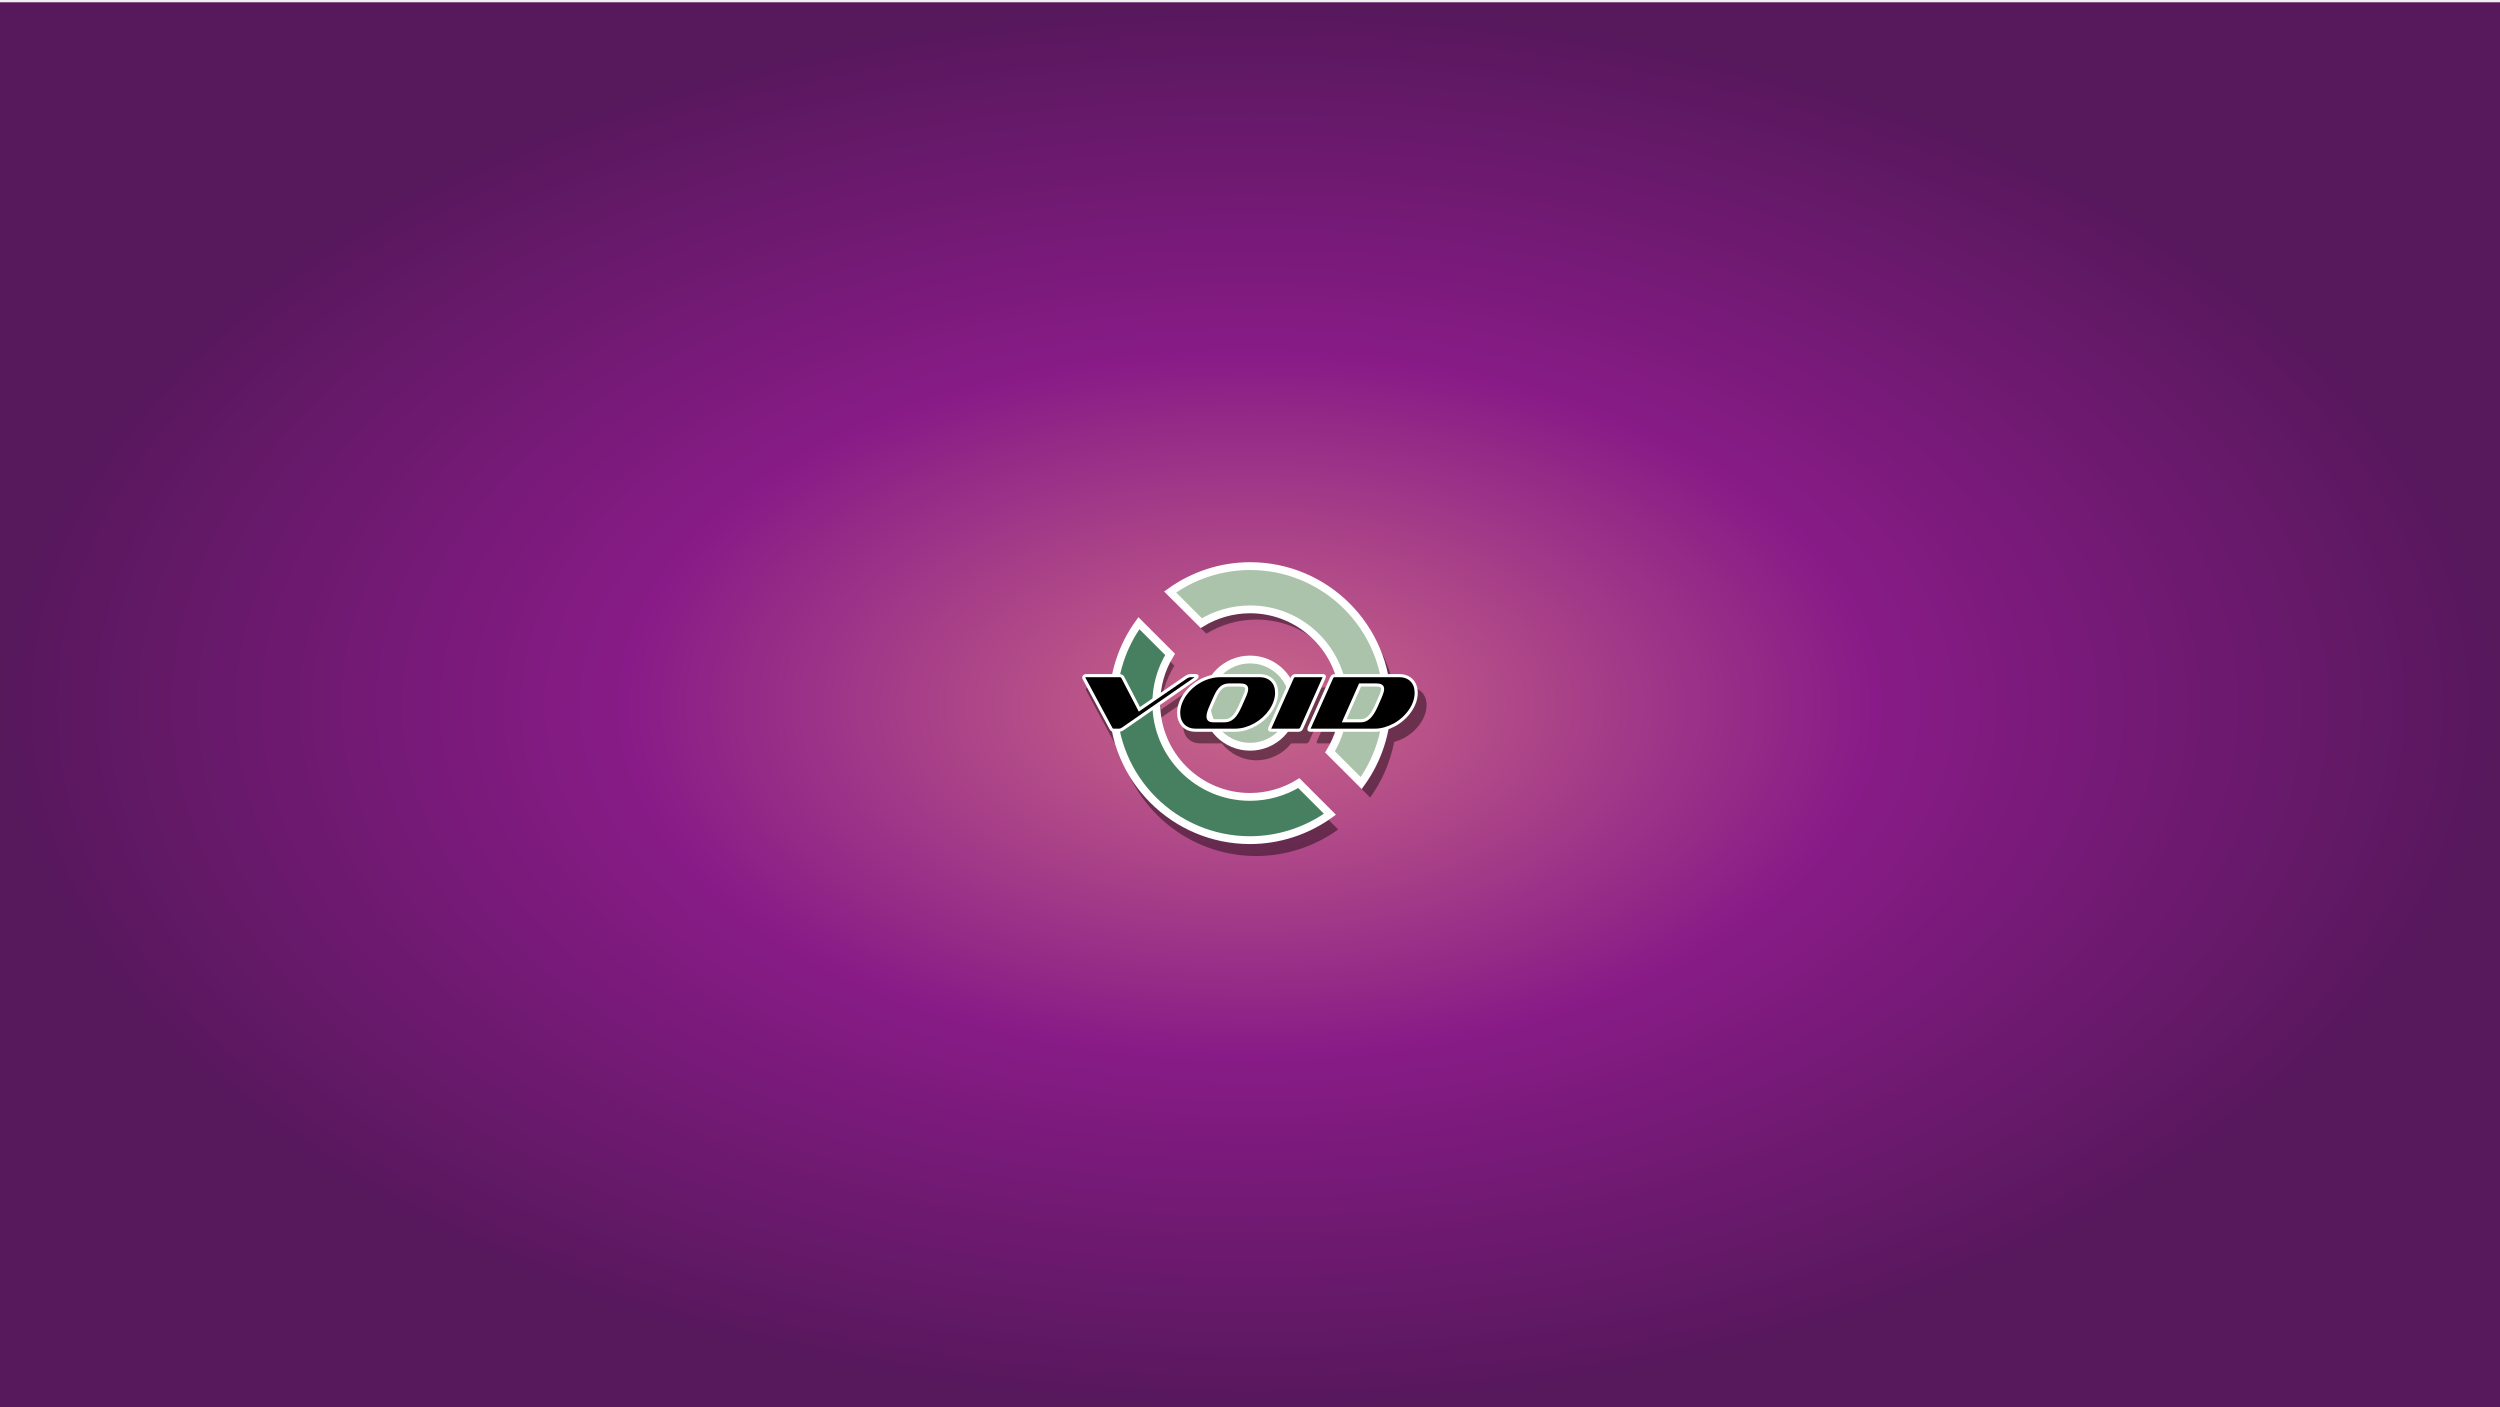
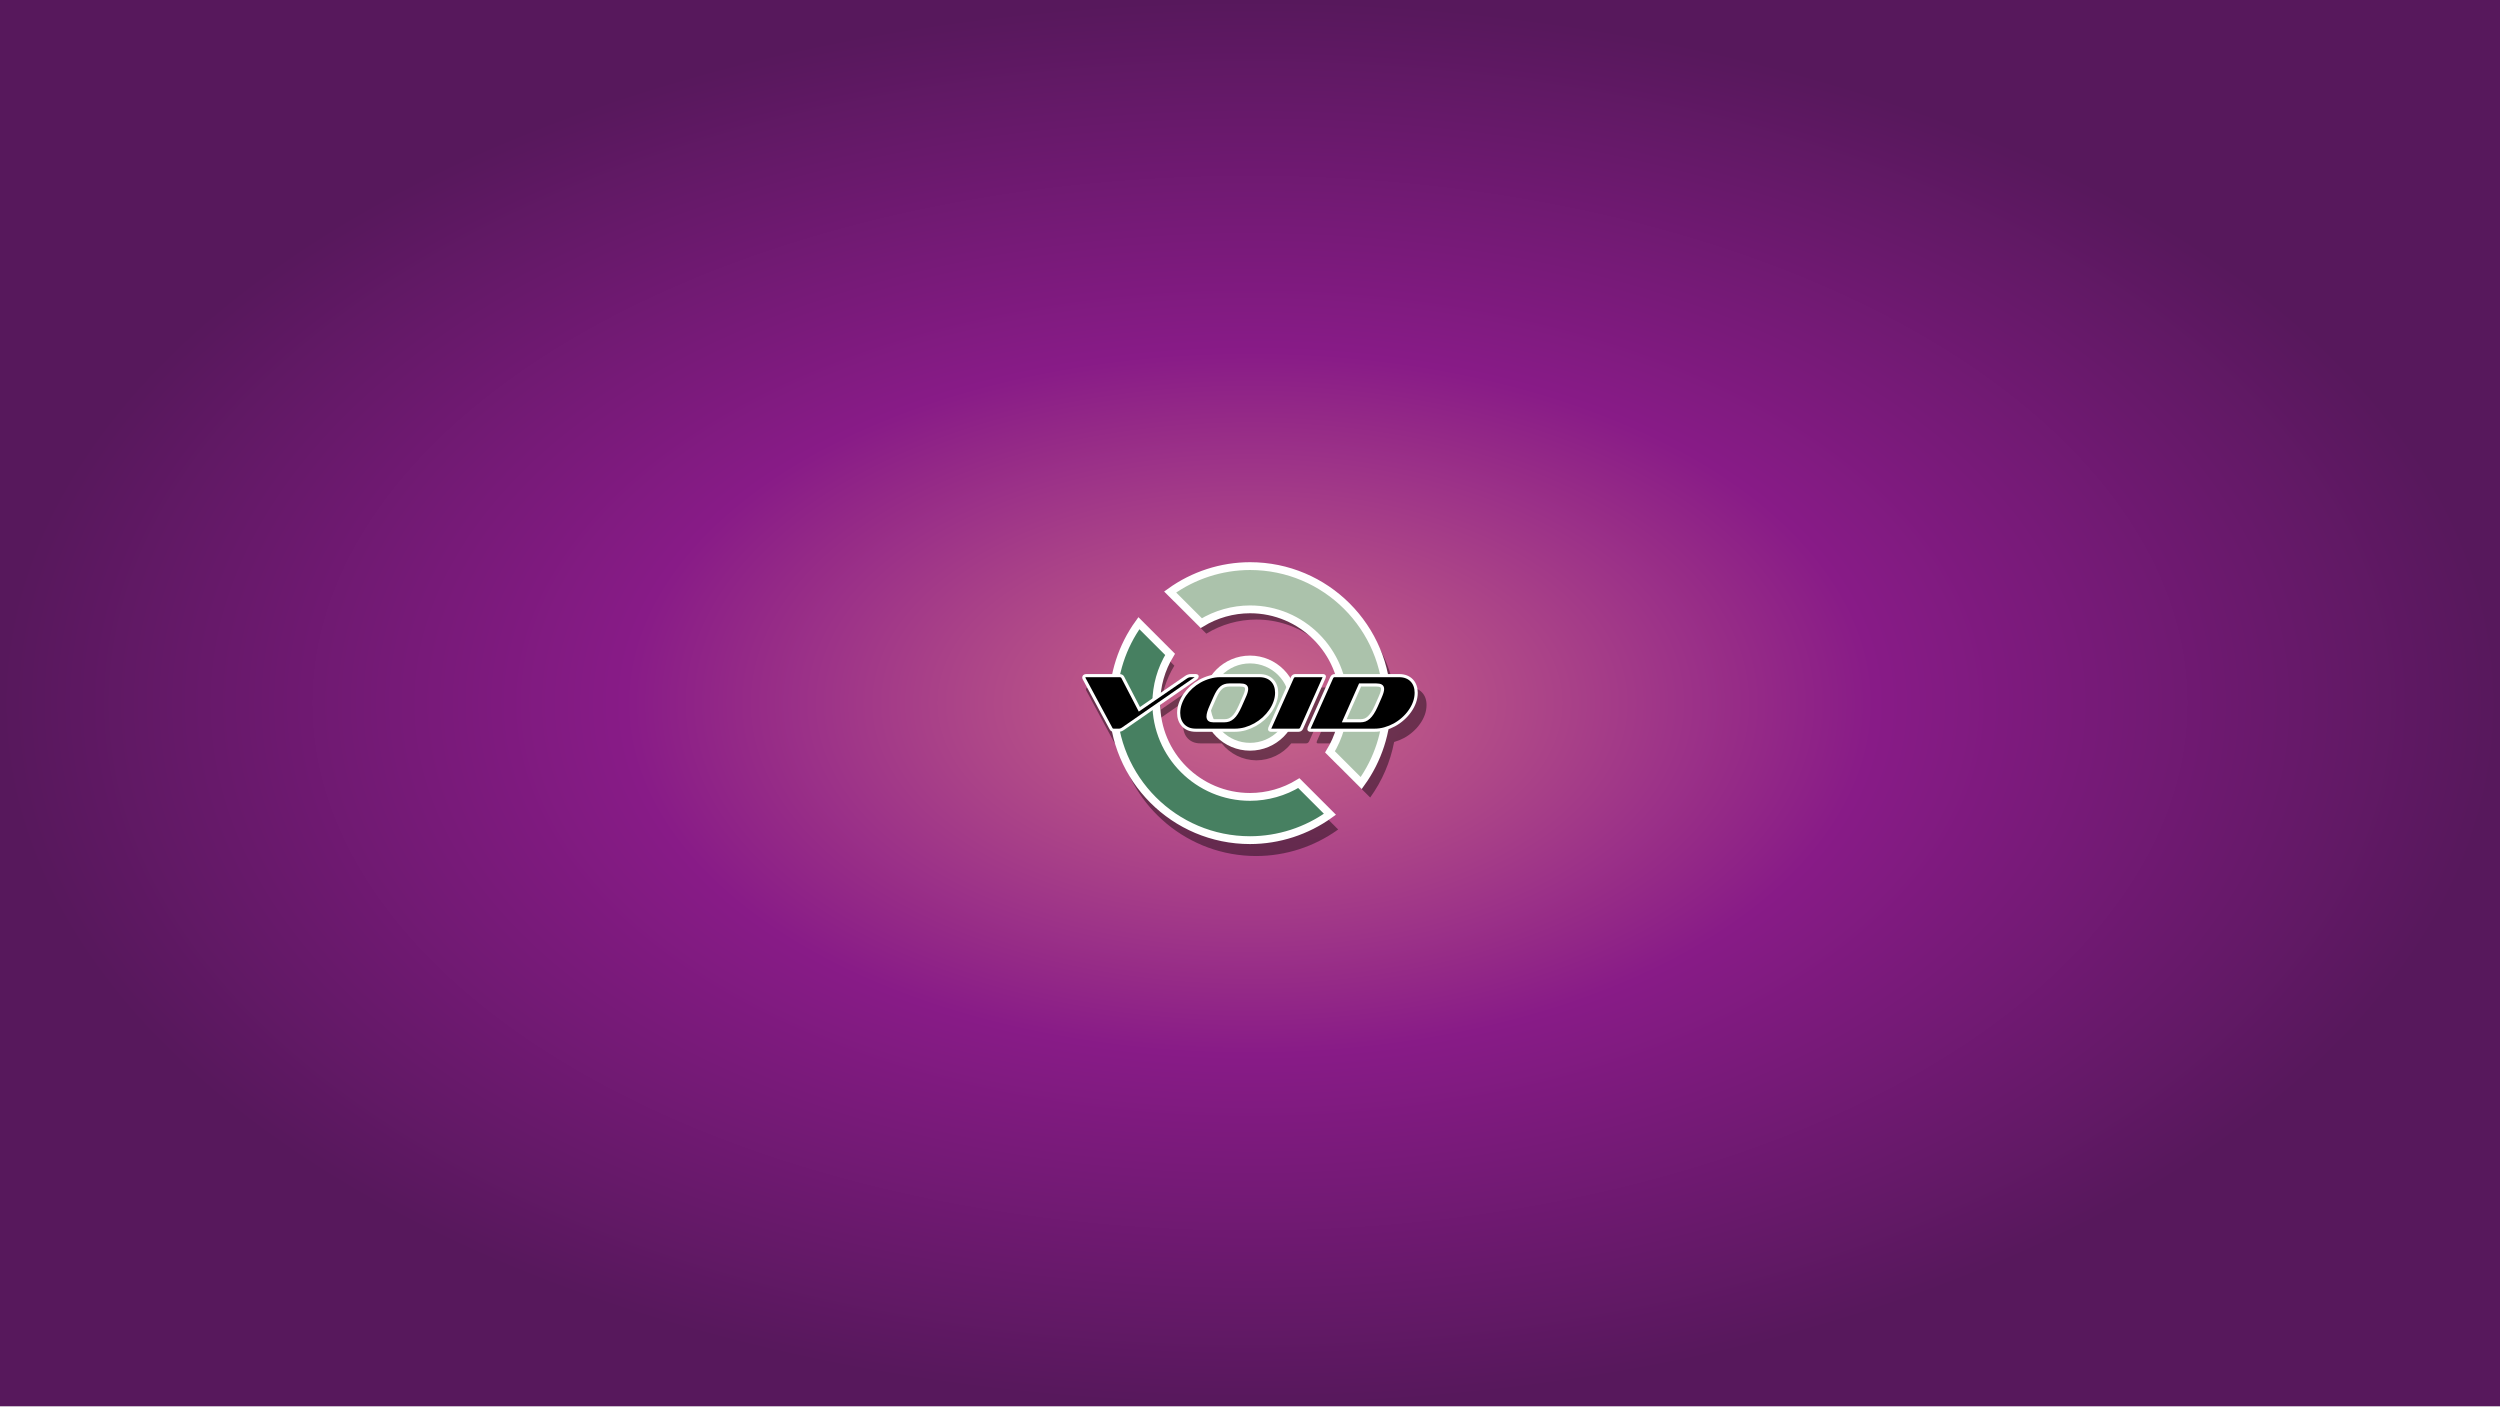
<svg xmlns="http://www.w3.org/2000/svg" xmlns:xlink="http://www.w3.org/1999/xlink" width="1920" height="1080" viewBox="0 0 1920 1080" version="1.1" id="svg1" xml:space="preserve">
  <defs id="defs1">
    <linearGradient id="linearGradient1">
      <stop style="stop-color:#cb6889;stop-opacity:1;" offset="0" id="stop1" />
      <stop style="stop-color:#881b87;stop-opacity:1;" offset="0.5" id="stop14" />
      <stop style="stop-color:#57185c;stop-opacity:1;" offset="1" id="stop2" />
    </linearGradient>
-     <radialGradient xlink:href="#linearGradient1" id="radialGradient2" cx="960" cy="541.758" fx="960" fy="541.758" r="960" gradientTransform="matrix(1,0,0,0.5625,0,237.0192)" gradientUnits="userSpaceOnUse" />
+     <radialGradient xlink:href="#linearGradient1" id="radialGradient2" cx="960" cy="541.758" fx="960" fy="541.758" r="960" gradientTransform="matrix(1,0,0,0.5625,0,235.261)" gradientUnits="userSpaceOnUse" />
  </defs>
-   <rect style="fill:url(#radialGradient2)" id="rect1" width="1920" height="1080" x="0" y="1.758" />
+   <rect style="fill:url(#radialGradient2)" id="rect1" width="1920" height="1080" x="0" y="0" />
  <path id="path7" style="display:inline;fill:#000000;fill-opacity:0.425;stroke:none;stroke-width:6.148;stroke-dasharray:none;stroke-opacity:0.42" d="m 964.835,441.772 c -22.576,0.048 -44.567,7.18 -62.874,20.391 l 24.494,24.492 c 11.556,-7.069 24.833,-10.82 38.379,-10.843 33.222,-7e-5 61.31,21.957 70.561,52.148 h -3.935 c -1.092,0 -1.89,0.545 -2.394,1.637 l -17.702,39.622 c -0.126,0.378 -0.188,0.693 -0.188,0.945 0,0.504 0.377,0.756 1.133,0.756 h 23.081 c -1.813,5.952 -4.347,11.688 -7.627,17.043 l 24.538,24.538 c 9.215,-12.78 15.456,-27.356 18.406,-42.668 0.062,-0.017 0.124,-0.028 0.186,-0.046 2.646,-0.756 5.165,-1.786 7.559,-3.088 2.436,-1.344 4.683,-2.939 6.74,-4.787 2.1,-1.848 3.906,-3.864 5.418,-6.048 1.554,-2.184 2.772,-4.493 3.654,-6.929 0.882,-2.478 1.323,-4.997 1.323,-7.559 0,-1.932 -0.295,-3.718 -0.883,-5.356 -0.588,-1.638 -1.45,-3.043 -2.584,-4.219 -1.134,-1.218 -2.541,-2.164 -4.221,-2.836 -1.68,-0.672 -3.61,-1.007 -5.794,-1.007 h -11.618 C 1060.471,478.779 1016.977,441.772 964.835,441.772 Z m -87.466,44.932 c -8.931,12.387 -15.068,26.461 -18.124,41.257 h -23.215 c -0.714,0 -1.239,0.146 -1.575,0.44 -0.294,0.252 -0.442,0.589 -0.442,1.009 v 0.376 c 0,0.126 0.042,0.232 0.126,0.316 l 21.292,39.56 c 0.21,0.42 0.485,0.735 0.821,0.945 0.336,0.21 0.797,0.314 1.385,0.314 h 1.485 c 9.896,49.342 53.459,86.513 105.714,86.513 22.576,-0.048 44.567,-7.18 62.874,-20.391 l -24.492,-24.492 c -11.556,7.069 -24.835,10.82 -38.381,10.843 -40.087,8e-5 -72.684,-31.971 -73.741,-71.803 l 31.111,-21.552 c 0.672,-0.546 1.007,-1.007 1.007,-1.385 0,-0.462 -0.273,-0.692 -0.819,-0.692 h -4.095 c -1.344,0 -2.625,0.419 -3.843,1.259 l -23.249,15.993 c 0.745,-12.006 4.395,-23.674 10.701,-33.97 z m 87.45,28.569 a 34.33,34.33 0 0 0 -26.419,12.848 c -1.812,0.181 -3.6,0.515 -5.358,1.037 -2.688,0.756 -5.249,1.804 -7.685,3.148 -2.394,1.344 -4.621,2.941 -6.678,4.789 -2.016,1.848 -3.78,3.862 -5.292,6.046 -1.47,2.184 -2.624,4.473 -3.464,6.867 -0.84,2.394 -1.259,4.829 -1.259,7.307 0,1.932 0.293,3.738 0.881,5.418 0.588,1.638 1.45,3.067 2.584,4.285 1.134,1.218 2.541,2.184 4.221,2.898 1.68,0.672 3.61,1.007 5.794,1.007 h 16.131 a 34.33,34.33 0 0 0 26.546,13.013 34.33,34.33 0 0 0 26.872,-13.013 h 11.382 c 1.092,0 1.889,-0.567 2.393,-1.701 l 17.638,-39.622 c 0.168,-0.294 0.252,-0.567 0.252,-0.819 0,-0.546 -0.399,-0.819 -1.197,-0.819 h -21.67 c -1.092,0 -1.89,0.545 -2.394,1.637 l -2.322,5.195 a 34.33,34.33 0 0 0 -30.954,-19.521 z m -32.934,43.767 a 34.33,34.33 0 0 0 1.683,4.063 c -0.263,-0.104 -0.507,-0.223 -0.716,-0.37 -0.714,-0.546 -1.071,-1.428 -1.071,-2.646 0,-0.311 0.057,-0.683 0.104,-1.047 z" />
  <g id="g20" transform="translate(832.0168,434.7651)" style="display:inline;stroke:none;stroke-width:2;stroke-dasharray:none;stroke-opacity:1">
    <g id="g15" style="stroke:#ffffff;stroke-width:6;stroke-dasharray:none;stroke-opacity:1">
      <path d="M 128.017,0 C 105.985,0.047 84.523,7.007 66.658,19.9 l 23.903,23.903 c 11.277,-6.899 24.236,-10.56 37.456,-10.582 39.772,-7.9e-5 72.014,32.242 72.014,72.014 -0.032,13.215 -3.7,26.167 -10.602,37.437 l 23.948,23.948 c 12.889,-17.876 19.84,-39.347 19.874,-61.385 C 233.252,47.115 186.136,0 128.017,0 Z" fill="#abc2ab" id="path14" style="stroke:#ffffff;stroke-width:6;stroke-dasharray:none;stroke-opacity:1" />
      <path d="m 189.376,190.57 -23.903,-23.903 c -11.277,6.899 -24.236,10.56 -37.456,10.582 -39.772,8e-5 -72.014,-32.242 -72.014,-72.014 0.032,-13.215 3.7,-26.167 10.602,-37.437 L 42.656,43.85 C 29.767,61.726 22.816,83.197 22.782,105.235 c 0,58.12 47.115,105.235 105.235,105.235 22.032,-0.047 43.493,-7.007 61.359,-19.9 z" fill="#478061" id="path15" style="stroke:#ffffff;stroke-width:6;stroke-dasharray:none;stroke-opacity:1" />
      <circle fill="#abc2ab" cx="128" cy="105.235" r="33.503" id="circle15" style="stroke:#ffffff;stroke-width:6;stroke-dasharray:none;stroke-opacity:1" />
    </g>
    <g id="g19" style="stroke:#ffffff;stroke-width:2.4;stroke-dasharray:none;stroke-opacity:1">
      <path d="m 30.592,124.81 c -1.148,0.82 -2.193,1.23 -3.135,1.23 h -4.057 c -0.574,0 -1.025,-0.102 -1.352,-0.307 -0.328,-0.205 -0.594,-0.512 -0.799,-0.922 L 0.468,86.203 C 0.386,86.121 0.345,86.019 0.345,85.896 v -0.369 c 0,-0.41 0.143,-0.738 0.43,-0.984 C 1.104,84.256 1.616,84.113 2.313,84.113 H 27.58 c 1.352,0 2.234,0.41 2.643,1.23 L 43.01,109.995 78.851,85.342 c 1.189,-0.82 2.439,-1.23 3.75,-1.23 h 3.996 c 0.533,0 0.799,0.225 0.799,0.676 0,0.369 -0.328,0.82 -0.984,1.352 z" fill="#000000" id="path16" style="stroke:#ffffff;stroke-width:2.4;stroke-dasharray:none;stroke-opacity:1" />
      <path d="m 86.353,126.04 c -2.131,0 -4.016,-0.328 -5.656,-0.984 -1.639,-0.697 -3.012,-1.639 -4.119,-2.828 -1.107,-1.189 -1.947,-2.582 -2.521,-4.18 -0.574,-1.639 -0.861,-3.402 -0.861,-5.287 0,-2.418 0.41,-4.795 1.23,-7.131 0.82,-2.336 1.947,-4.57 3.381,-6.701 1.475,-2.131 3.197,-4.098 5.164,-5.902 2.008,-1.803 4.18,-3.361 6.517,-4.672 2.377,-1.311 4.877,-2.336 7.5,-3.074 2.623,-0.779 5.307,-1.168 8.053,-1.168 h 30.123 c 2.172,0 4.078,0.328 5.717,0.984 1.68,0.656 3.074,1.578 4.18,2.766 1.107,1.148 1.947,2.521 2.521,4.119 0.574,1.598 0.861,3.34 0.861,5.226 0,2.418 -0.43,4.816 -1.291,7.193 -0.82,2.336 -1.967,4.57 -3.443,6.701 -1.475,2.131 -3.217,4.119 -5.226,5.963 -2.008,1.803 -4.201,3.381 -6.578,4.734 -2.377,1.312 -4.877,2.357 -7.5,3.135 -2.623,0.738 -5.266,1.107 -7.93,1.107 z m 37.009,-25.144 c 1.352,-2.869 2.029,-5.021 2.029,-6.455 0,-1.189 -0.43,-2.008 -1.291,-2.459 -0.82,-0.451 -2.049,-0.676 -3.689,-0.676 h -8.361 c -1.189,0 -2.295,0.164 -3.32,0.492 -0.984,0.287 -1.906,0.799 -2.766,1.537 -0.861,0.738 -1.701,1.721 -2.521,2.951 -0.779,1.23 -1.578,2.766 -2.398,4.611 l -2.951,6.701 c -1.557,3.484 -2.336,6.107 -2.336,7.869 0,1.189 0.348,2.049 1.045,2.582 0.697,0.492 1.701,0.738 3.012,0.738 h 8.422 c 1.271,0 2.439,-0.184 3.504,-0.553 1.066,-0.41 2.09,-1.045 3.074,-1.906 0.984,-0.861 1.926,-2.008 2.828,-3.443 0.902,-1.434 1.824,-3.197 2.766,-5.287 z" fill="#000000" id="path17" style="stroke:#ffffff;stroke-width:2.4;stroke-dasharray:none;stroke-opacity:1" />
      <path d="m 144.123,126.04 c -0.738,0 -1.107,-0.246 -1.107,-0.738 0,-0.246 0.061,-0.553 0.184,-0.922 l 17.275,-38.669 c 0.492,-1.066 1.271,-1.598 2.336,-1.598 h 21.148 c 0.779,0 1.168,0.266 1.168,0.799 0,0.246 -0.082,0.512 -0.246,0.799 L 167.668,124.38 c -0.492,1.107 -1.271,1.66 -2.336,1.66 z" fill="#000000" id="path18" style="stroke:#ffffff;stroke-width:2.4;stroke-dasharray:none;stroke-opacity:1" />
      <path d="m 174.349,126.04 c -0.738,0 -1.107,-0.246 -1.107,-0.738 0,-0.246 0.061,-0.553 0.184,-0.922 l 17.275,-38.669 c 0.492,-1.066 1.271,-1.598 2.336,-1.598 h 49.427 c 2.131,0 4.016,0.328 5.656,0.984 1.639,0.656 3.012,1.578 4.119,2.766 1.107,1.148 1.947,2.521 2.521,4.119 0.574,1.598 0.861,3.34 0.861,5.226 0,2.5 -0.43,4.959 -1.291,7.377 -0.861,2.377 -2.049,4.631 -3.566,6.762 -1.475,2.131 -3.238,4.098 -5.287,5.902 -2.008,1.803 -4.201,3.361 -6.578,4.672 -2.336,1.271 -4.795,2.275 -7.377,3.012 -2.582,0.738 -5.164,1.107 -7.746,1.107 z m 53.485,-25.144 c 1.312,-2.951 1.967,-5.103 1.967,-6.455 0,-1.189 -0.41,-2.008 -1.23,-2.459 -0.82,-0.451 -2.008,-0.676 -3.566,-0.676 h -12.48 l -12.172,27.48 h 12.418 c 1.23,0 2.377,-0.184 3.443,-0.553 1.066,-0.41 2.07,-1.045 3.012,-1.906 0.984,-0.902 1.926,-2.049 2.828,-3.443 0.943,-1.434 1.885,-3.197 2.828,-5.287 z" fill="#000000" id="path19" style="display:inline;stroke:#ffffff;stroke-width:2.4;stroke-dasharray:none;stroke-opacity:1" />
    </g>
  </g>
</svg>
